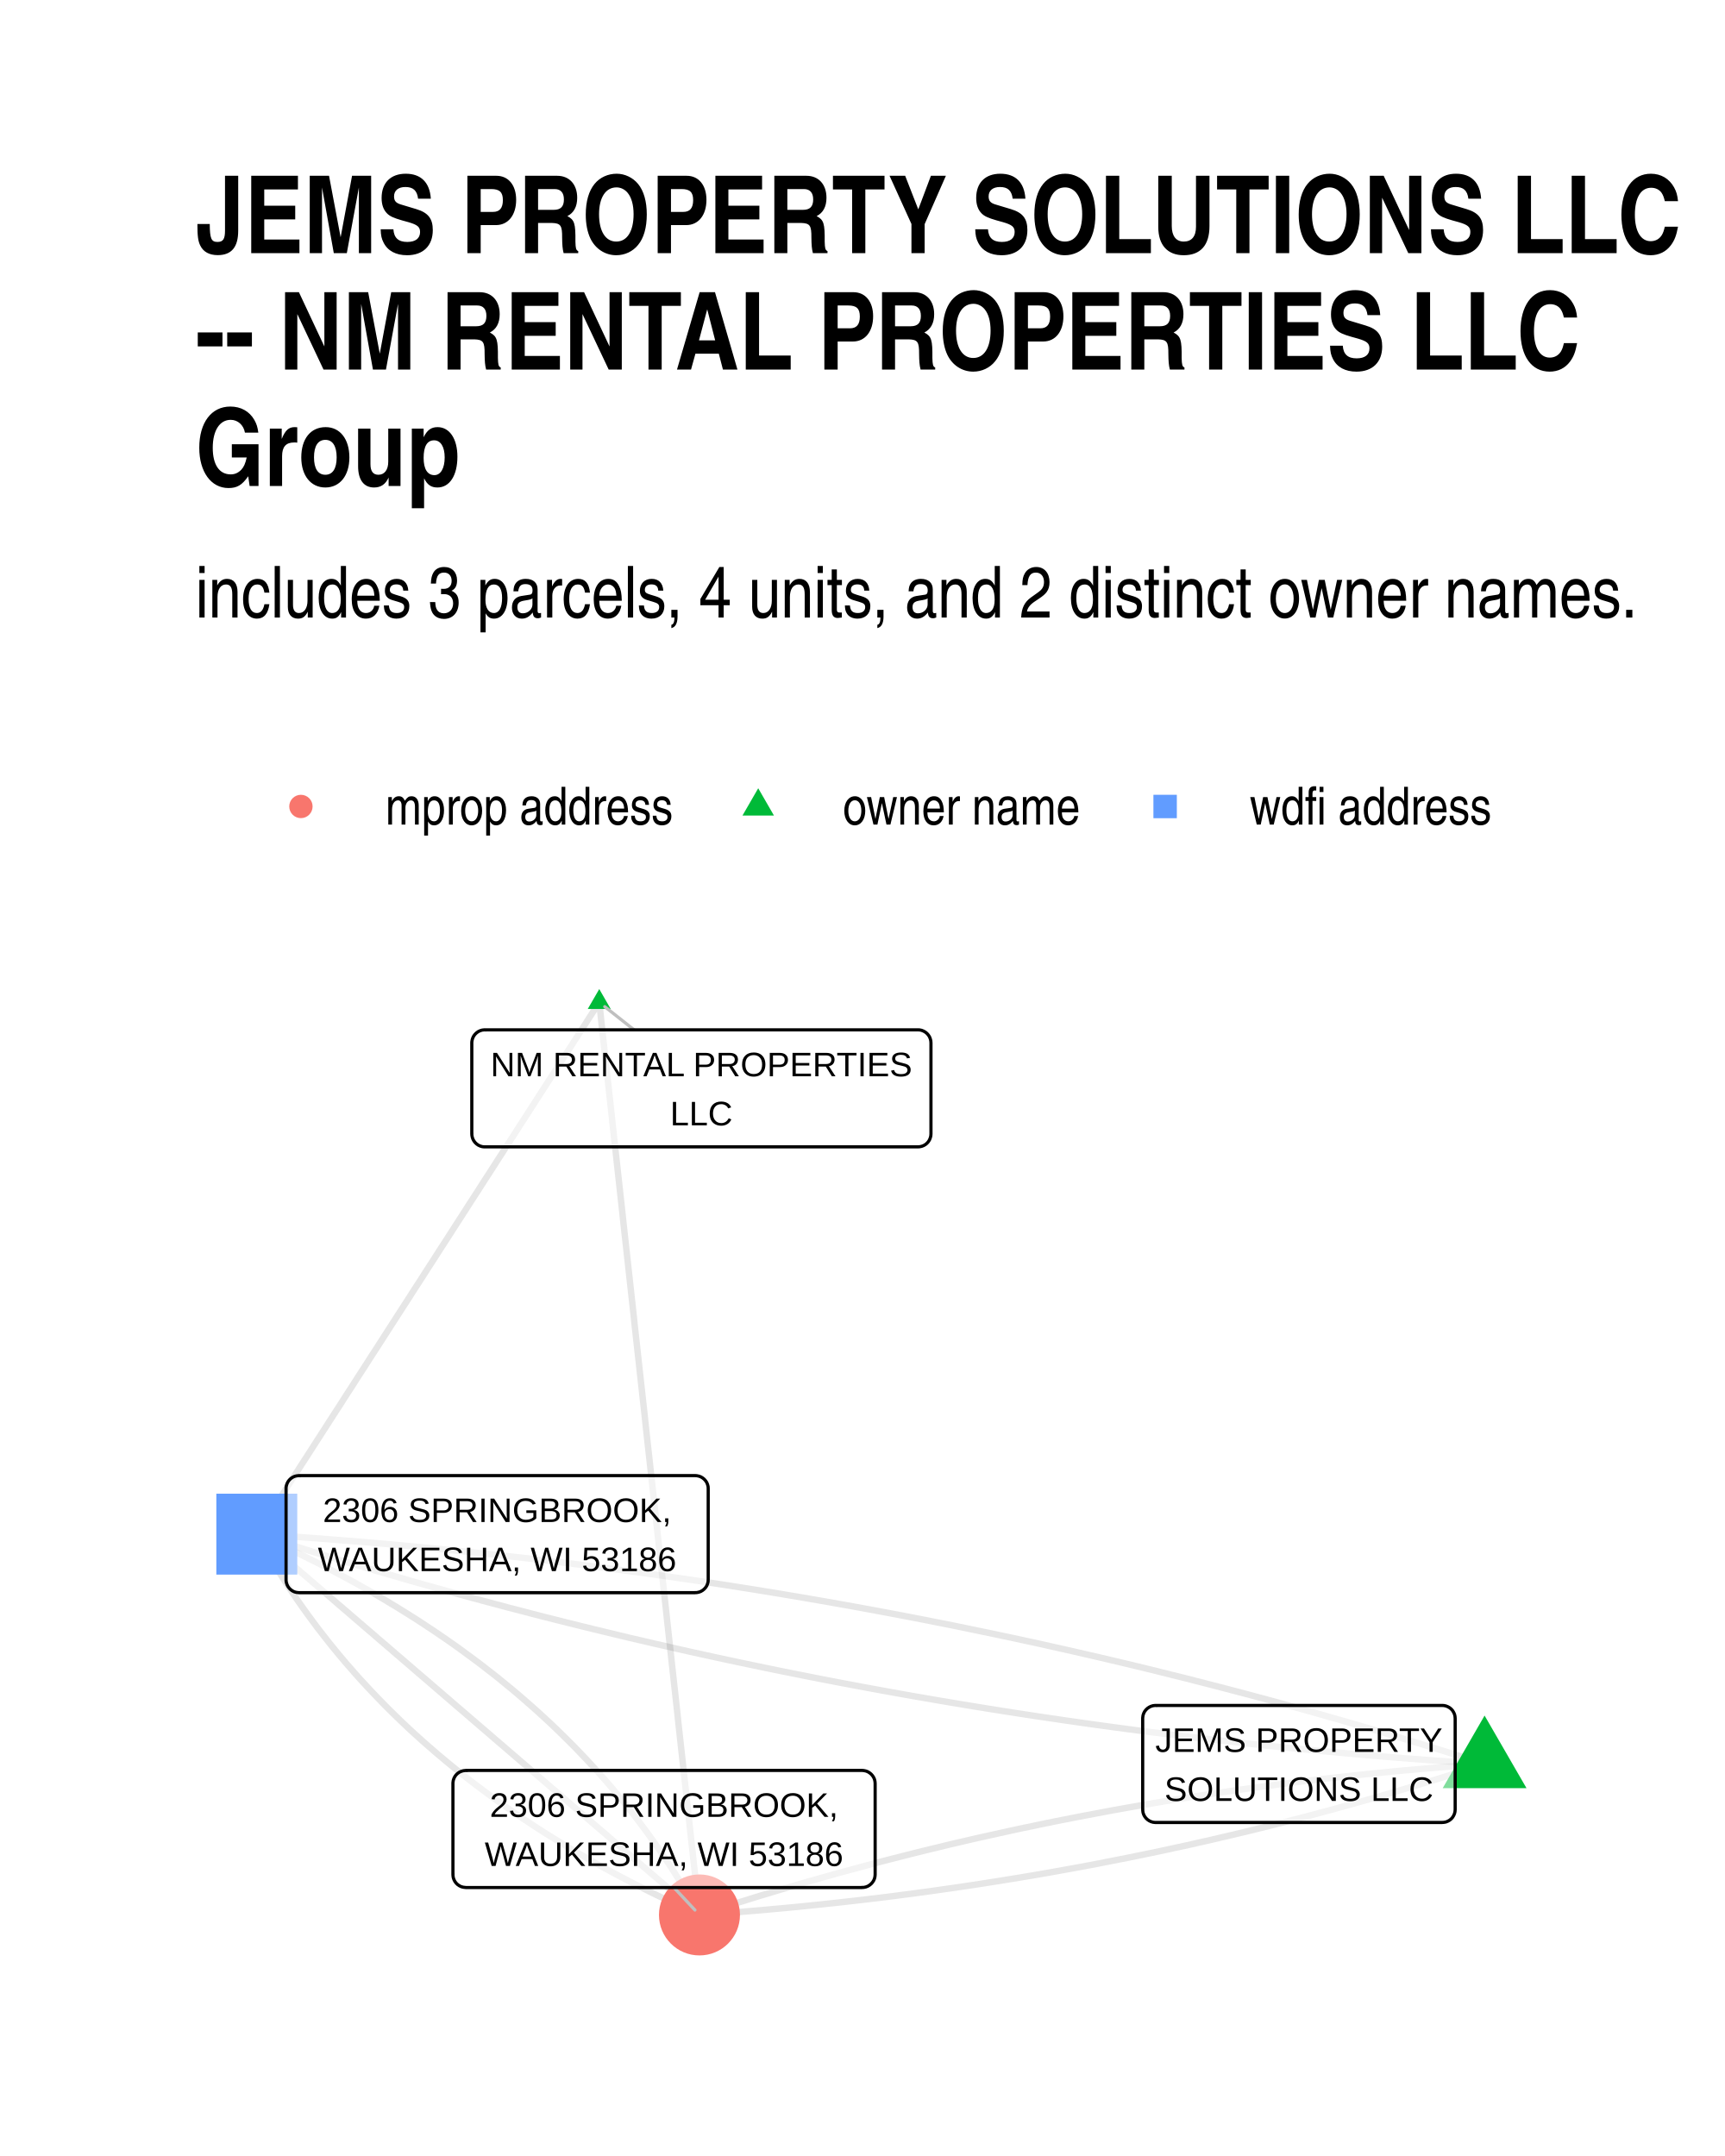
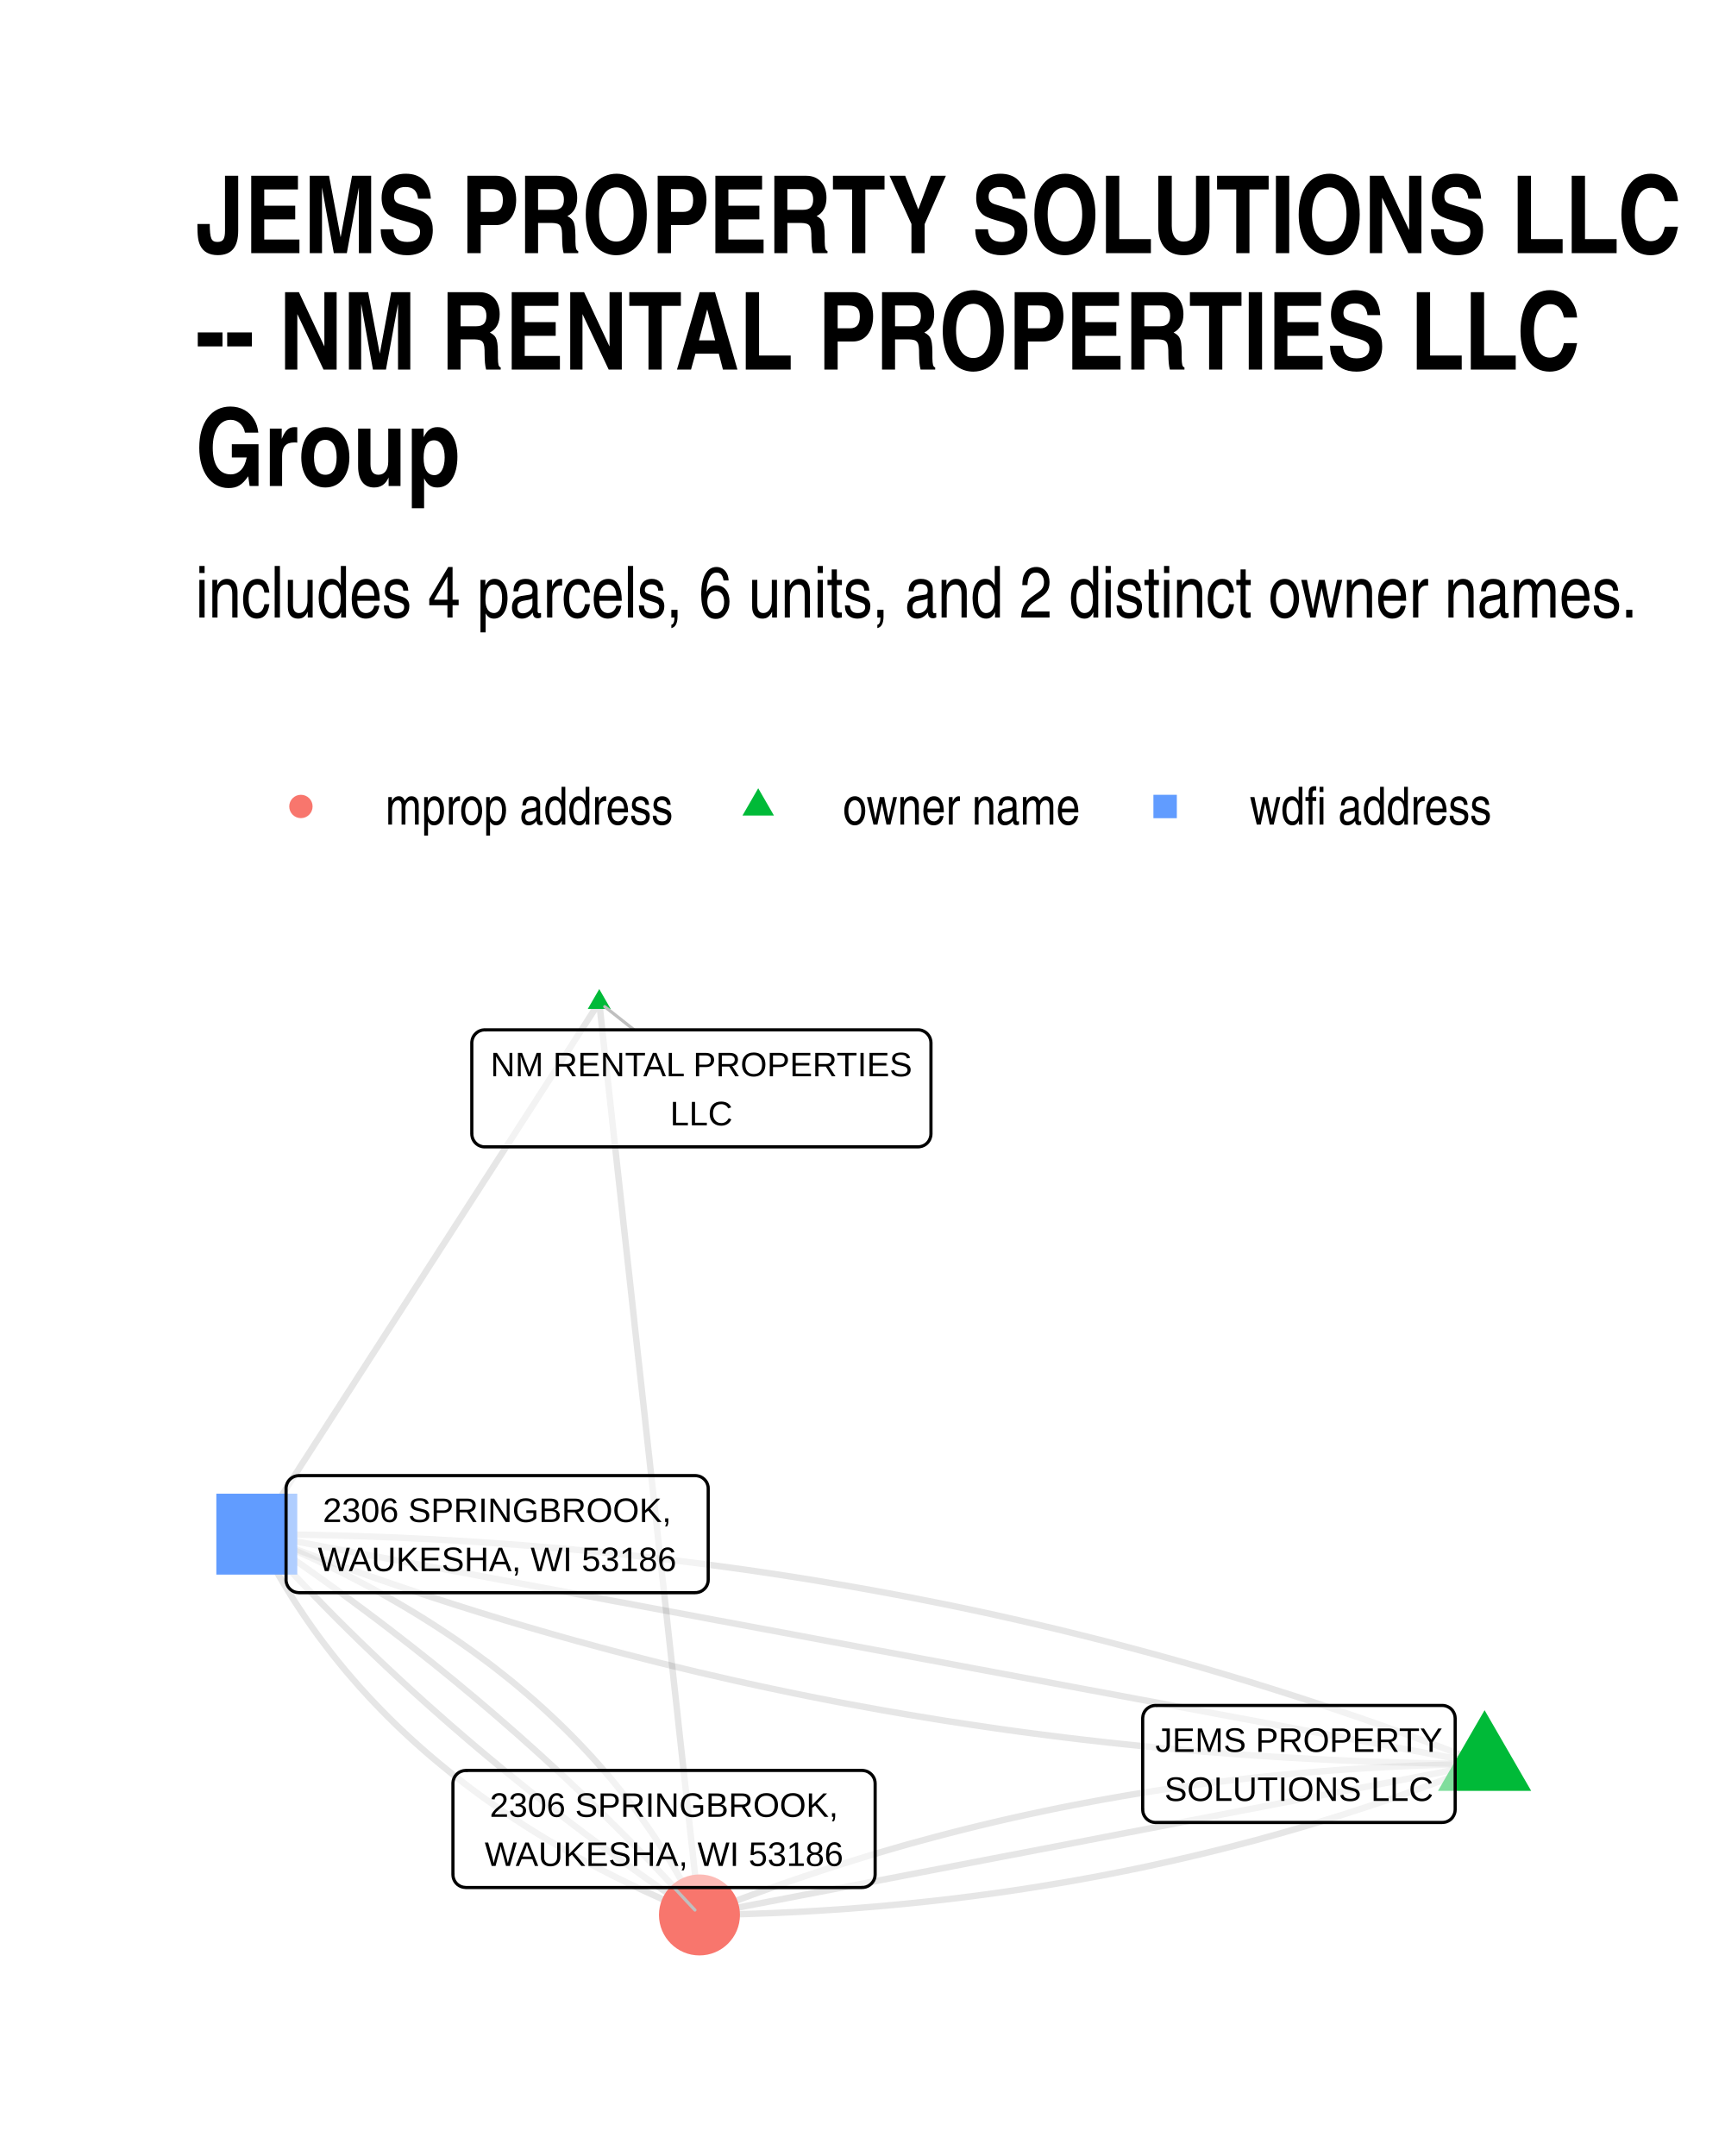
<svg xmlns="http://www.w3.org/2000/svg" width="384" height="480" class="svglite" viewBox="0 0 288 360">
  <defs>
    <style>.svglite line,.svglite polyline,.svglite polygon,.svglite path,.svglite circle{fill:none;stroke:#000000;stroke-linecap:round;stroke-linejoin:round;stroke-miterlimit:10.00}.svglite text{white-space:pre}</style>
  </defs>
  <rect width="100%" height="100%" style="stroke-linecap:round;stroke-linejoin:round;stroke-miterlimit:10.00;stroke:none;fill:#FFFFFF" />
  <defs>
    <clipPath id="cpMC4wMHwyODguMDB8MC4wMHwzNjAuMDA=">
      <path d="M0 0h288v360H0z" />
    </clipPath>
  </defs>
  <g clip-path="url(#cpMC4wMHwyODguMDB8MC4wMHwzNjAuMDA=)">
    <path d="M0 0h288v360H0z" style="stroke-width:1.07;stroke:none;fill:#FFFFFF" />
  </g>
  <defs>
    <clipPath id="cpMzIuNjN8MjU4LjExfDE1OS43NHwzMjcuMzc=">
      <path d="M32.63 159.74h225.48v167.63H32.63z" />
    </clipPath>
  </defs>
  <g clip-path="url(#cpMzIuNjN8MjU4LjExfDE1OS43NHwzMjcuMzc=)">
-     <path d="m247.86 294.54-1.38.1-1.38.1-1.38.1-1.38.11-1.38.11-1.37.11-1.38.12-1.37.12-1.37.12-1.38.12-1.37.13-1.37.14-1.36.13-1.37.14-1.37.14-1.36.15-1.36.15-1.37.15-1.36.15-1.36.16-1.35.16-1.36.17-1.36.16-1.35.18-1.36.17-1.35.18-1.35.18-1.35.18-1.35.19-1.35.19-1.34.19-1.35.2-1.34.2-1.35.2-1.34.21-1.34.21-1.34.21-1.34.22-1.33.22-1.34.22-1.33.23-1.34.22-1.33.24-1.33.23-1.33.24-1.33.24-1.33.25-1.32.25-1.33.25-1.32.25-1.33.26-1.32.26-1.32.26-1.32.27-1.32.27-1.31.28-1.32.27-1.31.28-1.32.29-1.31.29-1.31.29-1.31.29-1.31.29-1.3.3-1.31.31-1.31.3-1.3.31-1.3.32-1.3.31-1.3.32-1.3.32-1.3.33-1.3.33-1.29.33-1.3.33-1.29.34-1.29.34-1.29.35-1.29.35-1.29.35-1.29.35-1.28.36-1.29.36-1.28.37-1.29.36-1.28.37-1.28.38-1.28.37-1.27.38-1.28.39-1.28.38-1.27.39-1.27.4-1.27.39-1.27.4-1.27.41-1.27.4-1.27.41-1.27.41m131.08-25.21-1.98-.63-1.98-.63-1.99-.63-1.99-.62-1.99-.61-1.99-.61-1.99-.6-1.99-.6-2-.6-2-.59-2-.58-2-.58-2-.57-2.01-.57-2.01-.57-2.01-.55-2.01-.56-2.01-.55-2.01-.54-2.02-.54-2.02-.53-2.02-.53-2.02-.52-2.02-.52-2.03-.52-2.03-.5-2.03-.51-2.03-.5-2.03-.49-2.03-.49-2.04-.48-2.04-.48-2.04-.47-2.04-.47-2.04-.46-2.05-.46-2.04-.46-2.05-.44-2.05-.45-2.06-.43-2.05-.44-2.06-.42-2.05-.43-2.06-.42-2.07-.41-2.06-.41-2.06-.4-2.07-.4-2.07-.39-2.07-.39-2.07-.38-2.08-.38-2.07-.37-2.08-.37-2.08-.36-2.08-.36-2.09-.35-2.08-.35-2.09-.34-2.09-.34-2.09-.33-2.09-.33-2.09-.32-2.1-.32-2.1-.31-2.1-.3-2.1-.31-2.1-.29-2.1-.3-2.11-.28-2.11-.28-2.11-.28-2.11-.27-2.12-.27-2.11-.26-2.12-.26-2.12-.25-2.12-.25-2.12-.24-2.13-.24-2.12-.23-2.13-.22-2.13-.23-2.14-.21-2.13-.21-2.14-.21-2.13-.2-2.14-.2-2.14-.19-2.15-.19-2.14-.18-2.15-.17-2.15-.17-2.15-.17-2.15-.16-2.15-.16-2.16-.15-2.15-.14-2.16-.15" style="stroke-width:1.07;stroke:#000000;stroke-opacity:0.10;stroke-linecap:butt" />
-     <path d="m247.86 294.54-1.26.41-1.27.41-1.27.41-1.27.4-1.27.4-1.27.4-1.27.39-1.28.39-1.27.38-1.28.39-1.28.38-1.28.38-1.28.37-1.28.37-1.28.37-1.28.36-1.29.36-1.28.36-1.29.35-1.29.36-1.29.34-1.29.35-1.29.34-1.29.34-1.3.33-1.29.34-1.3.32-1.3.33-1.3.32-1.3.32-1.3.32-1.3.31-1.31.31-1.3.3-1.31.31-1.3.3-1.31.29-1.31.3-1.31.29-1.32.28-1.31.29-1.31.28-1.32.28-1.32.27-1.31.27-1.32.27-1.32.26-1.33.26-1.32.26-1.32.26-1.33.25-1.32.25-1.33.24-1.33.24-1.33.24-1.33.24-1.33.23-1.34.23-1.33.22-1.34.23-1.34.21-1.33.22-1.34.21-1.34.21-1.35.21-1.34.2-1.34.2-1.35.2-1.35.19-1.34.19-1.35.19-1.35.18-1.35.19-1.36.17-1.35.18-1.35.17-1.36.17-1.36.16-1.36.16-1.36.16-1.36.15-1.36.16-1.36.14-1.37.15-1.36.14-1.37.14-1.37.14-1.37.13-1.37.13-1.37.12-1.37.13-1.37.12-1.38.11-1.38.12-1.37.11-1.38.1-1.38.11-1.38.1-1.39.09m131.08-25.21-2.16-.14-2.15-.15-2.16-.15-2.15-.15-2.15-.17-2.16-.16-2.14-.17-2.15-.18-2.14-.18-2.15-.19-2.14-.19-2.14-.2-2.14-.2-2.13-.2-2.13-.21-2.14-.22-2.13-.22-2.13-.23-2.12-.23-2.13-.24-2.12-.24-2.12-.25-2.12-.25-2.12-.25-2.11-.27-2.12-.26-2.11-.27-2.11-.28-2.11-.28-2.11-.29-2.1-.29-2.1-.3-2.1-.3-2.1-.31-2.1-.31-2.1-.32-2.09-.32-2.09-.33-2.09-.33-2.09-.34-2.09-.34-2.09-.35-2.08-.35-2.08-.36-2.08-.36-2.08-.37-2.07-.37-2.08-.38-2.07-.38-2.07-.39-2.07-.39-2.07-.4-2.06-.4-2.06-.41-2.07-.41-2.06-.42-2.05-.42-2.06-.43-2.05-.43-2.06-.44-2.05-.44-2.05-.45-2.04-.45-2.05-.46-2.04-.47-2.04-.46-2.04-.48-2.04-.47-2.04-.49-2.03-.49-2.03-.49-2.04-.5-2.02-.5-2.03-.51-2.03-.51-2.02-.52-2.02-.53-2.02-.52-2.02-.54-2.02-.54-2.01-.54-2.01-.55-2.01-.55-2.01-.56-2.01-.56-2.01-.57-2-.58-2-.58-2-.58-2-.59-2-.59-1.99-.6-1.99-.61-2-.6-1.98-.62-1.99-.62-1.99-.62-1.98-.63-1.98-.64" style="stroke-width:1.07;stroke:#000000;stroke-opacity:0.10;stroke-linecap:butt" />
-     <path d="m100.05 167.36.17 1.54.16 1.54.17 1.54.17 1.54.17 1.54.17 1.54.17 1.54.17 1.54.17 1.54.17 1.54.17 1.53.17 1.54.16 1.54.17 1.54.17 1.54.17 1.54.17 1.54.17 1.54.17 1.54.17 1.54.17 1.54.17 1.54.17 1.54.16 1.54.17 1.53.17 1.54.17 1.54.17 1.54.17 1.54.17 1.54.17 1.54.17 1.54.17 1.54.17 1.54.16 1.54.17 1.54.17 1.54.17 1.54.17 1.53.17 1.54.17 1.54.17 1.54.17 1.54.17 1.54.17 1.54.16 1.54.17 1.54.17 1.54.17 1.54.17 1.54.17 1.54.17 1.54.17 1.54.17 1.53.17 1.54.16 1.54.17 1.54.17 1.54.17 1.54.17 1.54.17 1.54.17 1.54.17 1.54.17 1.54.17 1.54.17 1.54.16 1.54.17 1.53.17 1.54.17 1.54.17 1.54.17 1.54.17 1.54.17 1.54.17 1.54.17 1.54.17 1.54.16 1.54.17 1.54.17 1.54.17 1.54.17 1.53.17 1.54.17 1.54.17 1.54.17 1.54.17 1.54.17 1.54.16 1.54.17 1.54.17 1.54.17 1.54.17 1.54.17 1.54.17 1.54.17 1.53.17 1.54.17 1.54.16 1.54m-16.73-152.39-.58.9-.58.9-.58.89-.57.9-.58.9-.58.89-.58.9-.57.9-.58.9-.58.89-.58.9-.57.9-.58.89-.58.9-.58.9-.57.89-.58.9-.58.9-.58.9-.57.89-.58.9-.58.9-.58.89-.57.9-.58.9-.58.89-.58.9-.57.9-.58.89-.58.9-.57.9-.58.9-.58.89-.58.9-.57.9-.58.89-.58.9-.58.9-.57.89-.58.9-.58.9-.58.9-.57.89-.58.9-.58.9-.58.89-.57.9-.58.9-.58.89-.58.9-.57.9-.58.9-.58.89-.58.9-.57.9-.58.89-.58.9-.58.9-.57.89-.58.9-.58.9-.58.9-.57.89-.58.9-.58.9-.58.89-.57.9-.58.9-.58.89-.58.9-.57.9-.58.9-.58.89-.58.9-.57.9-.58.89-.58.9-.58.9-.57.89-.58.9-.58.9-.58.9-.57.89-.58.9-.58.9-.58.89-.57.9-.58.9-.58.89-.58.9-.57.9-.58.9-.58.89-.58.9-.57.9-.58.89-.58.9-.58.9-.57.89m0 0 .45.82.46.82.46.81.47.81.48.81.48.8.49.8.5.79.5.79.51.79.51.79.52.78.52.77.53.78.54.77.54.76.55.76.56.76.56.76.56.75.58.74.58.75.58.74.59.74.6.73.6.73.61.72.61.73.63.71.62.72.63.71.64.71.65.7.65.7.66.7.66.69.67.69.67.69.68.68.69.68.69.67.7.68.7.66.71.67.72.66.72.65.73.66.74.65.74.64.74.65.76.63.76.64.76.63.77.63.78.62.78.62.79.62.79.61.8.61.81.61.81.6.82.6.82.6.84.59.83.58.84.59.85.58.86.58.86.57.86.57.88.57.87.56.89.56.89.55.9.55.9.55.91.55.91.54.92.53.93.54.93.53.94.52.94.53.95.51.96.52.96.51.97.51.97.5.98.5.99.5.99.5 1 .49 1 .48 1.01.48 1.02.48 1.02.48 1.03.47 1.03.47 1.04.46" style="stroke-width:1.07;stroke:#000000;stroke-opacity:0.10;stroke-linecap:butt" />
-     <path d="m42.88 256.16.74.65.75.64.75.64.74.64.75.65.75.64.74.64.75.64.75.65.74.64.75.64.75.64.74.64.75.65.75.64.74.64.75.64.74.65.75.64.75.64.74.64.75.65.75.64.74.64.75.64.75.64.74.65.75.64.75.64.74.64.75.65.75.64.74.64.75.64.75.65.74.64.75.64.75.64.74.64.75.65.75.64.74.64.75.64.74.65.75.64.75.64.74.64.75.65.75.64.74.64.75.64.75.64.74.65.75.64.75.64.74.64.75.65.75.64.74.64.75.64.75.65.74.64.75.64.75.64.74.64.75.65.75.64.74.64.75.64.75.65.74.64.75.64.74.64.75.65.75.64.74.64.75.64.75.64.74.65.75.64.75.64.74.64.75.65.75.64.74.64.75.64.75.65.74.64.75.64.75.64.74.64.75.65.75.64.74.64.75.64.75.65.74.64.75.64.74.64" style="stroke-width:1.07;stroke:#000000;stroke-opacity:0.10;stroke-linecap:butt" />
-     <path d="m42.88 256.16 1.04.47 1.03.47 1.03.47 1.02.47 1.02.48 1.01.49 1 .48 1 .49.99.5.99.49.98.5.97.51.97.51.96.51.96.51.95.52.94.52.94.53.94.53.92.53.92.54.92.54.9.55.91.54.89.56.89.55.89.56.88.56.87.57.86.57.87.57.85.58.85.58.84.58.84.59.83.59.82.6.82.6.81.6.81.6.8.61.79.62.79.61.79.62.77.63.77.63.77.63.76.63.75.64.74.64.74.65.74.65.73.65.72.66.72.66.71.66.7.67.7.67.69.68.69.68.68.68.68.68.66.69.67.7.65.69.65.7.65.71.64.71.63.71.63.71.62.72.61.72.61.73.6.73.6.73.59.74.59.74.57.74.58.75.56.75.57.76.55.75.55.77.54.76.54.77.53.77.52.78.52.78.52.78.5.79.5.79.5.8.49.8.48.8.48.8.47.81.46.82.46.81.45.82" style="stroke-width:1.07;stroke:#000000;stroke-opacity:0.10;stroke-linecap:butt" />
-     <path d="m247.86 286.46 7 12.12h-13.99zM100.05 165.15l1.91 3.32h-3.83z" style="stroke-width:0.71;stroke:none;fill:#00BA38" />
+     <path d="m247.86 294.54-1.41.02-1.41.02-1.41.03-1.4.03-1.41.04-1.4.04-1.4.05-1.4.05-1.4.06-1.39.06-1.39.06-1.4.08-1.39.07-1.38.08-1.39.09-1.38.09-1.39.09-1.38.1-1.38.11-1.38.11-1.37.11-1.37.12-1.38.13-1.37.13-1.37.13-1.36.14-1.37.14-1.36.15-1.36.16-1.36.15-1.36.17-1.36.16-1.35.18-1.35.17-1.35.19-1.35.18-1.35.2-1.35.19-1.34.2-1.34.21-1.34.21-1.34.22-1.34.22-1.33.22-1.33.24-1.33.23-1.33.24-1.33.25-1.33.25-1.32.25-1.32.26-1.32.26-1.32.27-1.32.28-1.31.28-1.32.28-1.31.29-1.31.29-1.31.3-1.3.3-1.31.31-1.3.31-1.3.32-1.3.32-1.3.33-1.29.33-1.3.34-1.29.34-1.29.35-1.29.35-1.28.35-1.29.36-1.28.37-1.28.37-1.28.38-1.28.38-1.28.38-1.27.39-1.27.4-1.27.4-1.27.4-1.27.41-1.26.41-1.27.42-1.26.43-1.26.42-1.26.44-1.25.43-1.26.45-1.25.45-1.25.45-1.25.46-1.25.46-1.24.47-1.25.47-1.24.47-1.24.49-1.24.48-1.24.49m131.08-25.21-1.93-.76-1.95-.75-1.94-.74-1.94-.74-1.95-.72-1.95-.72-1.96-.71-1.95-.71-1.96-.7-1.97-.69-1.96-.68-1.97-.67-1.97-.67-1.97-.66-1.98-.65-1.98-.65-1.98-.63-1.98-.63-1.99-.62-1.99-.62-1.99-.6-1.99-.6-2-.59-2-.59-2-.57-2.01-.57-2.01-.56-2.01-.56-2.01-.54-2.02-.54-2.02-.53-2.02-.53-2.02-.51-2.03-.51-2.03-.5-2.03-.5-2.04-.48-2.04-.48-2.04-.47-2.04-.46-2.05-.46-2.04-.45-2.06-.44-2.05-.43-2.06-.43-2.06-.41-2.06-.41-2.06-.41-2.07-.39-2.07-.39-2.08-.38-2.07-.37-2.08-.37-2.08-.35-2.09-.35-2.08-.35-2.09-.33-2.1-.33-2.09-.32-2.1-.31-2.1-.31-2.1-.29-2.11-.29-2.11-.28-2.11-.28-2.11-.26-2.12-.26-2.12-.26-2.12-.24-2.12-.24-2.13-.23-2.13-.22-2.13-.21-2.14-.21-2.14-.2-2.14-.19-2.14-.18-2.15-.18-2.15-.17-2.15-.16-2.16-.15-2.15-.15-2.16-.14-2.17-.13-2.16-.12-2.17-.12-2.17-.1-2.17-.11-2.18-.09-2.18-.08-2.18-.08-2.19-.07-2.18-.07-2.19-.05-2.2-.05-2.19-.04-2.2-.03-2.2-.03-2.2-.02" style="stroke-width:1.07;stroke:#000000;stroke-opacity:0.10;stroke-linecap:butt" />
+     <path d="m247.86 294.54-1.32.25-1.33.26-1.32.25-1.32.26-1.33.25-1.32.26-1.33.25-1.32.26-1.32.25-1.33.26-1.32.25-1.33.26-1.32.25-1.32.25-1.33.26-1.32.25-1.33.26-1.32.25-1.32.26-1.33.25-1.32.26-1.33.25-1.32.26-1.32.25-1.33.26-1.32.25-1.33.26-1.32.25-1.32.26-1.33.25-1.32.25-1.33.26-1.32.25-1.32.26-1.33.25-1.32.26-1.33.25-1.32.26-1.32.25-1.33.26-1.32.25-1.33.26-1.32.25-1.32.26-1.33.25-1.32.25-1.33.26-1.32.25-1.32.26-1.33.25-1.32.26-1.33.25-1.32.26-1.32.25-1.33.26-1.32.25-1.33.26-1.32.25-1.32.26-1.33.25-1.32.25-1.33.26-1.32.25-1.32.26-1.33.25-1.32.26-1.33.25-1.32.26-1.32.25-1.33.26-1.32.25-1.33.26-1.32.25-1.32.26-1.33.25-1.32.26-1.33.25-1.32.25-1.32.26-1.33.25-1.32.26-1.33.25-1.32.26-1.32.25-1.33.26-1.32.25-1.33.26-1.32.25-1.32.26-1.33.25-1.32.26-1.33.25-1.32.25-1.32.26-1.33.25-1.32.26-1.33.25-1.32.26-1.33.25m131.08-25.21-2.07-.39-2.07-.39-2.07-.38-2.07-.39-2.07-.39-2.07-.39-2.07-.38-2.07-.39-2.07-.39-2.07-.39-2.07-.38-2.07-.39-2.07-.39-2.08-.39-2.07-.39-2.07-.38-2.07-.39-2.07-.39-2.07-.39-2.07-.38-2.07-.39-2.07-.39-2.07-.39-2.07-.38-2.07-.39-2.07-.39-2.07-.39-2.07-.38-2.07-.39-2.07-.39-2.07-.39-2.08-.38-2.07-.39-2.07-.39-2.07-.39-2.07-.39-2.07-.38-2.07-.39-2.07-.39-2.07-.39-2.07-.38-2.07-.39-2.07-.39-2.07-.39-2.07-.38-2.07-.39-2.07-.39-2.07-.39-2.07-.38-2.08-.39-2.07-.39-2.07-.39-2.07-.38-2.07-.39-2.07-.39-2.07-.39-2.07-.39-2.07-.38-2.07-.39-2.07-.39-2.07-.39-2.07-.38-2.07-.39-2.07-.39-2.07-.39-2.07-.38-2.08-.39-2.07-.39-2.07-.39-2.07-.38-2.07-.39-2.07-.39-2.07-.39-2.07-.39-2.07-.38-2.07-.39-2.07-.39-2.07-.39-2.07-.38-2.07-.39-2.07-.39-2.07-.39-2.07-.38-2.07-.39-2.08-.39-2.07-.39-2.07-.38-2.07-.39-2.07-.39-2.07-.39-2.07-.38-2.07-.39-2.07-.39-2.07-.39-2.07-.39-2.07-.38-2.07-.39-2.07-.39-2.07-.39" style="stroke-width:1.07;stroke:#000000;stroke-opacity:0.10;stroke-linecap:butt" />
+     <path d="m247.86 294.54-1.23.49-1.24.49-1.24.48-1.24.48-1.25.47-1.24.46-1.25.47-1.25.45-1.25.46-1.25.44-1.26.45-1.26.44-1.25.43-1.26.43-1.26.42-1.27.42-1.26.41-1.27.41-1.27.41-1.27.4-1.27.39-1.28.39-1.27.39-1.28.38-1.28.37-1.28.37-1.28.37-1.29.36-1.29.35-1.28.36-1.29.34-1.3.34-1.29.34-1.29.33-1.3.33-1.3.32-1.3.32-1.3.31-1.31.31-1.31.3-1.3.3-1.31.29-1.31.29-1.32.29-1.31.28-1.32.27-1.32.27-1.32.26-1.32.26-1.33.26-1.32.25-1.33.24-1.33.24-1.33.24-1.33.23-1.34.22-1.33.22-1.34.22-1.34.21-1.34.21-1.35.2-1.34.2-1.35.19-1.35.19-1.35.18-1.35.18-1.36.17-1.35.17-1.36.16-1.36.16-1.36.15-1.36.15-1.37.14-1.37.14-1.36.13-1.38.13-1.37.13-1.37.12-1.38.11-1.37.11-1.38.11-1.38.1-1.39.09-1.38.09-1.39.09-1.39.08-1.39.08-1.39.07-1.39.06-1.4.07-1.39.05-1.4.05-1.4.05-1.41.04-1.4.04-1.41.03-1.4.03-1.41.02-1.42.02m131.08-25.21-2.2-.02-2.2-.02-2.2-.04-2.19-.04-2.2-.04-2.19-.06-2.18-.06-2.19-.07-2.18-.08-2.18-.09-2.18-.09-2.17-.1-2.17-.11-2.17-.12-2.16-.12-2.17-.13-2.16-.14-2.15-.14-2.16-.16-2.15-.16-2.15-.17-2.15-.17-2.14-.19-2.14-.19-2.14-.2-2.14-.21-2.13-.21-2.13-.22-2.13-.23-2.12-.24-2.12-.24-2.12-.25-2.12-.26-2.11-.27-2.11-.27-2.11-.28-2.11-.29-2.1-.3-2.1-.31-2.1-.31-2.09-.32-2.1-.32-2.09-.34-2.08-.34-2.09-.35-2.08-.36-2.08-.36-2.07-.38-2.08-.38-2.07-.38-2.07-.4-2.06-.4-2.06-.41-2.06-.42-2.06-.43-2.05-.43-2.06-.44-2.04-.45-2.05-.45-2.04-.47-2.04-.47-2.04-.47-2.04-.49-2.03-.49-2.03-.5-2.03-.51-2.02-.52-2.02-.52-2.02-.53-2.02-.54-2.01-.55-2.01-.55-2.01-.56-2.01-.57-2-.58-2-.58-2-.59-1.99-.6-1.99-.61-1.99-.61-1.99-.63-1.98-.62-1.98-.64-1.98-.65-1.98-.65-1.97-.66-1.97-.66-1.97-.68-1.96-.68-1.97-.69-1.96-.7-1.95-.7-1.96-.71-1.95-.72-1.95-.73-1.94-.74-1.94-.74-1.95-.75-1.93-.76" style="stroke-width:1.07;stroke:#000000;stroke-opacity:0.10;stroke-linecap:butt" />
+     <path d="m100.05 167.36.17 1.54.16 1.54.17 1.54.17 1.54.17 1.54.17 1.54.17 1.54.17 1.54.17 1.54.17 1.54.17 1.53.17 1.54.16 1.54.17 1.54.17 1.54.17 1.54.17 1.54.17 1.54.17 1.54.17 1.54.17 1.54.17 1.54.17 1.54.16 1.54.17 1.53.17 1.54.17 1.54.17 1.54.17 1.54.17 1.54.17 1.54.17 1.54.17 1.54.17 1.54.16 1.54.17 1.54.17 1.54.17 1.54.17 1.53.17 1.54.17 1.54.17 1.54.17 1.54.17 1.54.17 1.54.16 1.54.17 1.54.17 1.54.17 1.54.17 1.54.17 1.54.17 1.54.17 1.54.17 1.53.17 1.54.16 1.54.17 1.54.17 1.54.17 1.54.17 1.54.17 1.54.17 1.54.17 1.54.17 1.54.17 1.54.17 1.54.16 1.54.17 1.53.17 1.54.17 1.54.17 1.54.17 1.54.17 1.54.17 1.54.17 1.54.17 1.54.17 1.54.16 1.54.17 1.54.17 1.54.17 1.54.17 1.53.17 1.54.17 1.54.17 1.54.17 1.54.17 1.54.17 1.54.16 1.54.17 1.54.17 1.54.17 1.54.17 1.54.17 1.54.17 1.54.17 1.53.17 1.54.17 1.54.16 1.54m-16.73-152.39-.58.9-.58.9-.58.89-.57.9-.58.9-.58.89-.58.9-.57.9-.58.9-.58.89-.58.9-.57.9-.58.89-.58.9-.58.9-.57.89-.58.9-.58.9-.58.9-.57.89-.58.9-.58.9-.58.89-.57.9-.58.9-.58.89-.58.9-.57.9-.58.89-.58.9-.57.9-.58.9-.58.89-.58.9-.57.9-.58.89-.58.9-.58.9-.57.89-.58.9-.58.9-.58.9-.57.89-.58.9-.58.9-.58.89-.57.9-.58.9-.58.89-.58.9-.57.9-.58.9-.58.89-.58.9-.57.9-.58.89-.58.9-.58.9-.57.89-.58.9-.58.9-.58.9-.57.89-.58.9-.58.9-.58.89-.57.9-.58.9-.58.89-.58.9-.57.9-.58.9-.58.89-.58.9-.57.9-.58.89-.58.9-.58.9-.57.89-.58.9-.58.9-.58.9-.57.89-.58.9-.58.9-.58.89-.57.9-.58.9-.58.89-.58.9-.57.9-.58.9-.58.89-.58.9-.57.9-.58.89-.58.9-.58.9-.57.89m0 0 .41.85.43.83.43.84.43.83.45.83.45.82.45.82.47.81.47.81.47.8.49.81.49.79.49.8.51.79.51.78.52.78.52.78.53.77.54.77.54.77.55.76.56.75.57.76.57.74.58.75.58.74.59.73.6.74.6.73.62.72.62.72.62.71.63.72.64.7.65.71.65.7.66.69.66.69.68.69.67.68.69.68.69.68.7.67.71.67.71.66.72.66.73.65.73.65.74.65.75.64.75.64.76.63.77.63.77.63.78.62.79.62.79.61.8.61.81.61.81.6.82.6.83.59.84.59.84.58.84.59.86.57.86.58.87.56.87.57.88.56.89.56.9.55.9.55.91.54.91.54.92.54.93.53.94.53.94.52.95.52.95.52.97.51.96.51.98.5.98.5.99.5 1 .49 1 .48 1.01.49 1.02.48 1.02.47 1.03.47 1.04.47 1.04.46 1.05.46 1.05.45 1.07.45 1.07.45 1.07.44" style="stroke-width:1.07;stroke:#000000;stroke-opacity:0.10;stroke-linecap:butt" />
+     <path d="m42.88 256.16.63.71.64.71.64.71.65.7.64.71.65.7.65.7.65.7.66.7.65.69.66.7.66.69.67.7.66.69.67.69.67.68.67.69.68.69.67.68.68.69.68.68.69.68.68.68.69.67.69.68.69.68.7.67.7.67.7.67.7.67.7.67.71.67.71.66.71.67.71.66.71.66.72.66.72.66.72.66.73.65.72.66.73.65.73.65.74.65.73.65.74.65.74.65.74.64.75.64.74.65.75.64.75.64.75.64.76.63.76.64.76.63.76.63.77.64.76.63.77.63.77.62.78.63.77.62.78.63.78.62.78.62.79.62.78.62.79.61.79.62.8.61.79.61.8.61.8.61.81.61.8.61.81.6.81.61.81.6.81.6.82.6.82.6.82.6.82.6.83.59.82.59.83.6.84.59.83.59.84.58.83.59.85.58.84.59.84.58.85.58.85.58.85.58.86.58.85.57m-73.9-63.59.85.58.86.58.85.58.85.57.85.59.84.58.85.58.84.59.84.58.83.59.84.59.83.59.83.59.83.6.82.59.82.6.82.59.82.6.82.6.81.61.81.6.81.6.81.61.81.6.8.61.8.61.8.61.79.62.8.61.79.62.79.61.79.62.78.62.78.62.78.62.78.62.78.63.77.62.77.63.77.63.77.63.76.63.76.64.76.63.76.63.76.64.75.64.75.64.75.64.75.64.74.65.74.64.74.65.74.65.74.64.73.66.73.65.73.65.72.65.73.66.72.66.72.66.72.66.71.66.72.66.71.66.7.67.71.67.7.67.71.66.7.68.69.67.7.67.69.68.69.67.69.68.68.68.69.68.68.68.68.68.68.69.67.69.67.68.67.69.67.69.67.69.66.69.66.7.66.69.66.7.65.7.65.7.65.7.65.7.65.71.64.7.64.71.64.7.63.71" style="stroke-width:1.07;stroke:#000000;stroke-opacity:0.10;stroke-linecap:butt" />
+     <path d="m42.88 256.16 1.07.45 1.07.44 1.07.45 1.05.46 1.05.46 1.05.46 1.03.47 1.03.47 1.03.47 1.01.48 1.01.48 1 .49 1 .49.99.5.98.5.98.5.97.51.96.51.95.52.95.52.95.52.93.53.93.53.92.54.92.54.9.54.91.55.89.55.89.56.88.56.87.56.87.57.86.57.86.58.85.58.84.59.83.59.83.59.82.6.81.6.81.6.8.61.79.62.79.62.78.62.78.62.76.63.76.64.76.64.74.64.74.64.73.66.73.65.72.66.71.66.71.67.7.67.69.67.69.68.68.69.67.68.66.69.66.7.66.7.64.7.64.71.63.71.63.72.62.72.61.72.6.73.6.73.59.74.59.74.57.74.58.75.56.75.56.76.55.76.54.77.54.77.53.77.53.77.51.79.51.78.51.79.5.79.49.8.48.8.48.81.47.81.46.81.46.82.45.82.44.83.44.83.43.83.42.84.41.84" style="stroke-width:1.07;stroke:#000000;stroke-opacity:0.10;stroke-linecap:butt" />
+     <path d="m247.86 285.56 7.78 13.47h-15.56zM100.05 165.15l1.91 3.32h-3.83z" style="stroke-width:0.71;stroke:none;fill:#00BA38" />
    <path d="M36.12 262.92h13.51v-13.51H36.12z" style="stroke-width:0.71;stroke:none;fill:#619CFF" />
    <circle cx="116.78" cy="319.75" r="6.76" style="stroke-width:0.71;stroke:none;fill:#F8766D" />
    <path d="m105.86 171.96-4.89-3.87m11.54 147.08 3.51 3.76" style="stroke-width:0.53;stroke:#BFBFBF" />
    <path d="M192.94 304.31h47.85-.09l.35-.02.34-.06.33-.13.3-.17.27-.22.23-.26.18-.3.14-.32.08-.33.03-.35h0v-15.22h0l-.03-.35-.08-.34-.14-.31-.18-.3-.23-.26-.27-.22-.3-.17-.33-.13-.34-.07-.26-.01h-47.85l.26.01-.35-.01-.34.04-.34.1-.31.15-.29.2-.25.24-.21.27-.16.31-.11.33-.05.35-.01.17v15.22l.01-.17v.34l.05.35.11.33.16.3.21.28.25.24.29.2.31.15.34.1.34.04z" style="stroke-width:0.53;fill:#FFFFFF;fill-opacity:0.50" />
    <text x="216.86" y="292.52" lengthAdjust="spacingAndGlyphs" style="font-size:5.69px;font-family:&quot;Liberation Sans&quot;" text-anchor="middle" textLength="44.97">JEMS PROPERTY</text>
    <text x="216.86" y="300.71" lengthAdjust="spacingAndGlyphs" style="font-size:5.69px;font-family:&quot;Liberation Sans&quot;" text-anchor="middle" textLength="44.75">SOLUTIONS LLC</text>
    <path d="M80.93 191.5h72.34-.09l.35-.02.34-.07.32-.12.3-.17.27-.22.23-.26.19-.3.13-.32.09-.33.03-.35h0v-15.22h0l-.03-.35-.09-.34-.13-.32-.19-.29-.23-.26-.27-.22-.3-.17-.32-.13-.34-.07-.26-.01H80.93l.26.01-.34-.01-.35.04-.33.1-.32.15-.28.2-.25.24-.21.27-.16.31-.11.33-.06.34-.01.18v15.22l.01-.17v.34l.06.35.11.33.16.3.21.28.25.24.28.2.32.15.33.1.35.04z" style="stroke-width:0.53;fill:#FFFFFF;fill-opacity:0.50" />
    <text x="117.1" y="179.71" lengthAdjust="spacingAndGlyphs" style="font-size:5.69px;font-family:&quot;Liberation Sans&quot;" text-anchor="middle" textLength="69.45">NM RENTAL PROPERTIES</text>
    <text x="117.1" y="187.9" lengthAdjust="spacingAndGlyphs" style="font-size:5.69px;font-family:&quot;Liberation Sans&quot;" text-anchor="middle" textLength="10.31">LLC</text>
    <path d="M49.92 265.94h66.16l-.08-.01.34-.01.34-.07.33-.12.3-.18.27-.22.23-.26.19-.29.13-.32.09-.34.02-.34h0v-15.23h0l-.02-.34-.09-.34-.13-.32-.19-.29-.23-.26-.27-.22-.3-.18-.33-.12-.34-.07-.26-.02H49.92l.26.02-.35-.01-.35.04-.33.09-.31.15-.29.2-.25.24-.21.28-.16.31-.11.33-.06.34v15.4-.18.35l.06.34.11.33.16.31.21.28.25.24.29.2.31.15.33.09.35.04z" style="stroke-width:0.53;fill:#FFFFFF;fill-opacity:0.50" />
    <text x="83" y="254.14" lengthAdjust="spacingAndGlyphs" style="font-size:5.69px;font-family:&quot;Liberation Sans&quot;" text-anchor="middle" textLength="59.97">2306 SPRINGBROOK,</text>
    <text x="83" y="262.34" lengthAdjust="spacingAndGlyphs" style="font-size:5.69px;font-family:&quot;Liberation Sans&quot;" text-anchor="middle" textLength="63.29">WAUKESHA, WI 53186</text>
    <path d="M77.78 315.17h66.17l-.09-.01.35-.01.34-.07.32-.12.3-.18.27-.22.23-.26.19-.29.14-.32.08-.34.03-.34h0v-15.23h0l-.03-.34-.08-.34-.14-.32-.19-.29-.23-.26-.27-.22-.3-.18-.32-.12-.34-.07-.26-.02H77.78l.26.02-.35-.01-.34.04-.34.1-.31.14-.29.2-.25.24-.21.28-.16.31-.11.33-.05.34-.01.17v15.23l.01-.18v.35l.05.34.11.33.16.31.21.28.25.24.29.2.31.15.34.09.34.04z" style="stroke-width:0.53;fill:#FFFFFF;fill-opacity:0.50" />
    <text x="110.86" y="303.37" lengthAdjust="spacingAndGlyphs" style="font-size:5.69px;font-family:&quot;Liberation Sans&quot;" text-anchor="middle" textLength="59.97">2306 SPRINGBROOK,</text>
    <text x="110.86" y="311.57" lengthAdjust="spacingAndGlyphs" style="font-size:5.69px;font-family:&quot;Liberation Sans&quot;" text-anchor="middle" textLength="63.29">WAUKESHA, WI 53186</text>
  </g>
  <g clip-path="url(#cpMC4wMHwyODguMDB8MC4wMHwzNjAuMDA=)">
    <circle cx="50.24" cy="134.66" r="1.95" style="stroke-width:0.71;stroke:none;fill:#F8766D" />
    <path d="m126.59 131.62 2.63 4.56h-5.26z" style="stroke-width:0.71;stroke:none;fill:#00BA38" />
    <path d="M192.57 136.62h3.91v-3.91h-3.91z" style="stroke-width:0.71;stroke:none;fill:#619CFF" />
    <text x="64.36" y="137.69" lengthAdjust="spacingAndGlyphs" style="font-size:8.80px;font-family:&quot;Liberation Sans Narrow&quot;" textLength="48.12">mprop address</text>
    <text x="140.71" y="137.69" lengthAdjust="spacingAndGlyphs" style="font-size:8.80px;font-family:&quot;Liberation Sans Narrow&quot;" textLength="39.69">owner name</text>
    <text x="208.64" y="137.69" lengthAdjust="spacingAndGlyphs" style="font-size:8.80px;font-family:&quot;Liberation Sans Narrow&quot;" textLength="40.5">wdfi address</text>
-     <text x="32.63" y="103.11" lengthAdjust="spacingAndGlyphs" style="font-size:12.00px;font-family:&quot;Liberation Sans Narrow&quot;" textLength="241.29">includes 3 parcels, 4 units, and 2 distinct owner names.</text>
+     <text x="32.63" y="103.11" lengthAdjust="spacingAndGlyphs" style="font-size:12.00px;font-family:&quot;Liberation Sans Narrow&quot;" textLength="241.29">includes 4 parcels, 6 units, and 2 distinct owner names.</text>
    <text x="32.63" y="42.27" lengthAdjust="spacingAndGlyphs" style="font-size:18.00px;font-weight:bold;font-family:&quot;Liberation Sans Narrow&quot;" textLength="248.21">JEMS PROPERTY SOLUTIONS LLC</text>
    <text x="32.63" y="61.71" lengthAdjust="spacingAndGlyphs" style="font-size:18.00px;font-weight:bold;font-family:&quot;Liberation Sans Narrow&quot;" textLength="231.51">-- NM RENTAL PROPERTIES LLC</text>
    <text x="32.63" y="81.15" lengthAdjust="spacingAndGlyphs" style="font-size:18.00px;font-weight:bold;font-family:&quot;Liberation Sans Narrow&quot;" textLength="44.27">Group</text>
  </g>
</svg>
